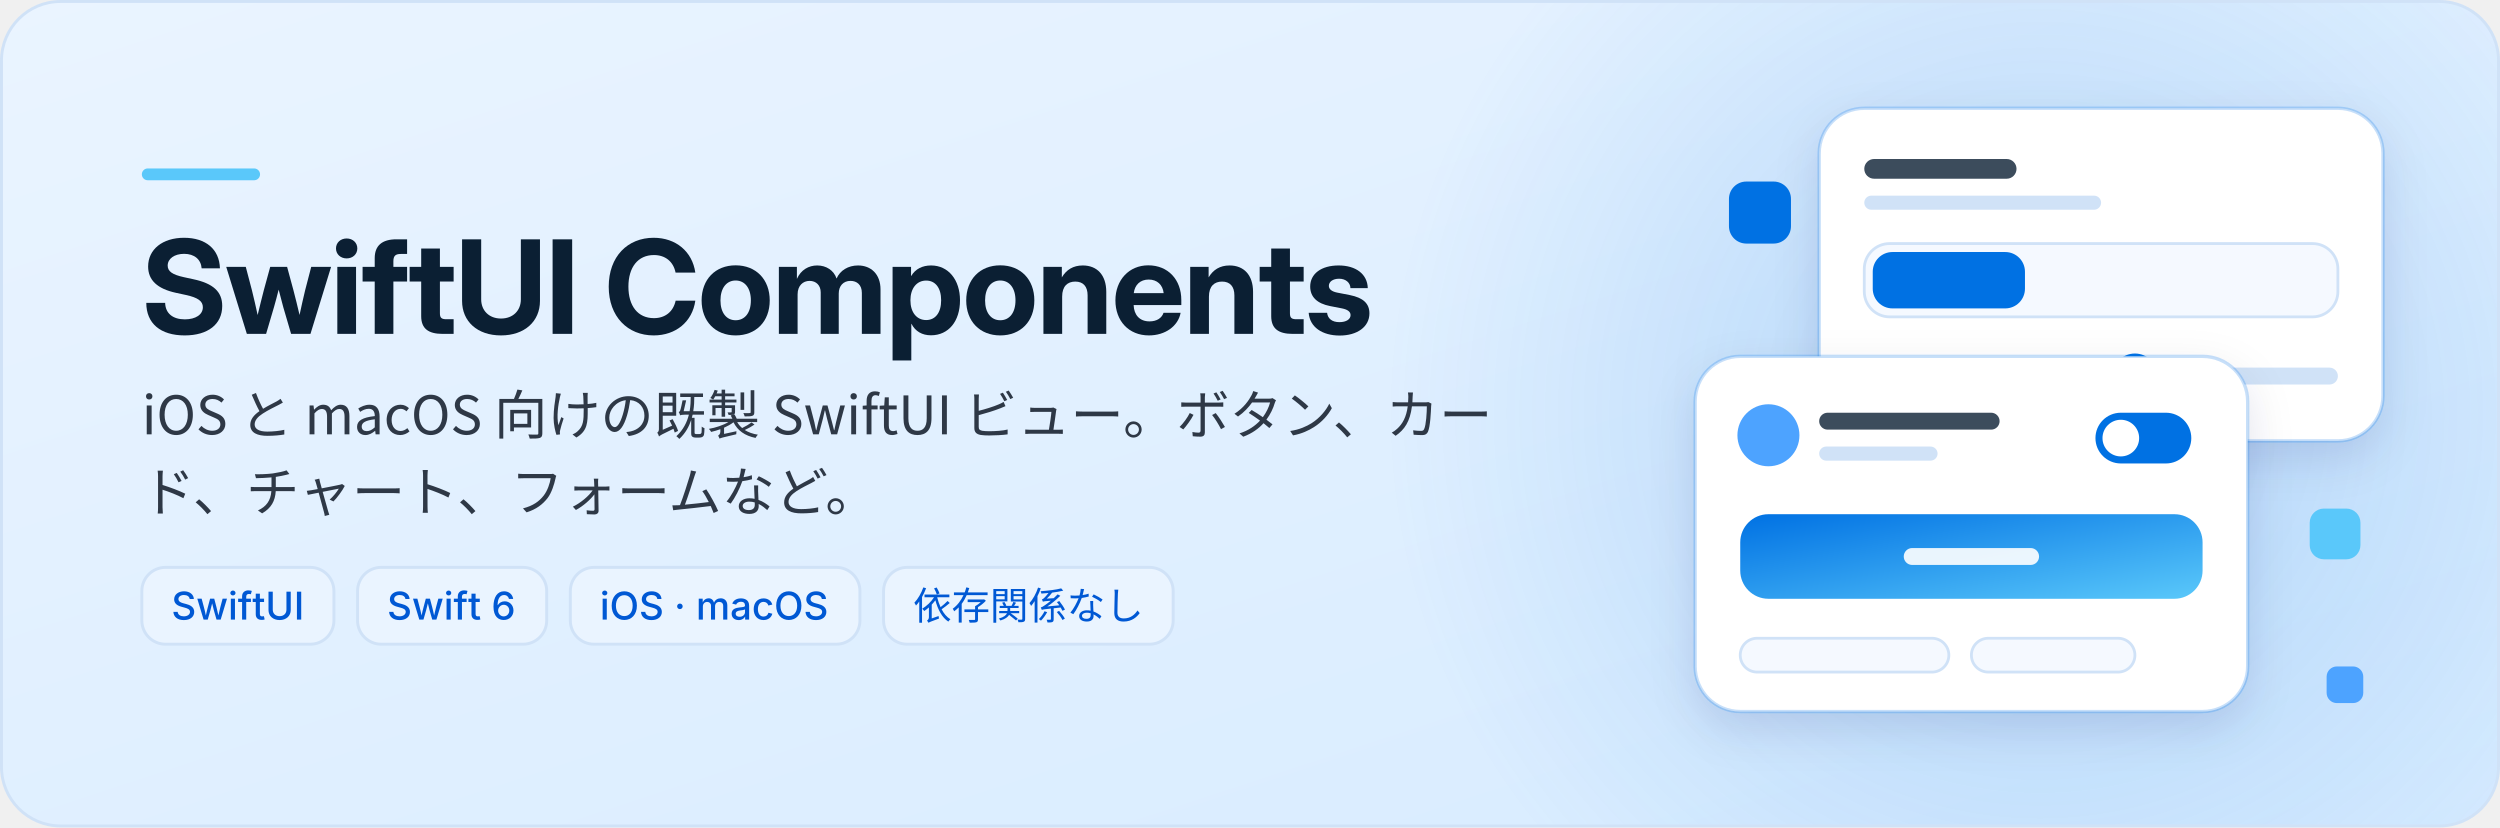
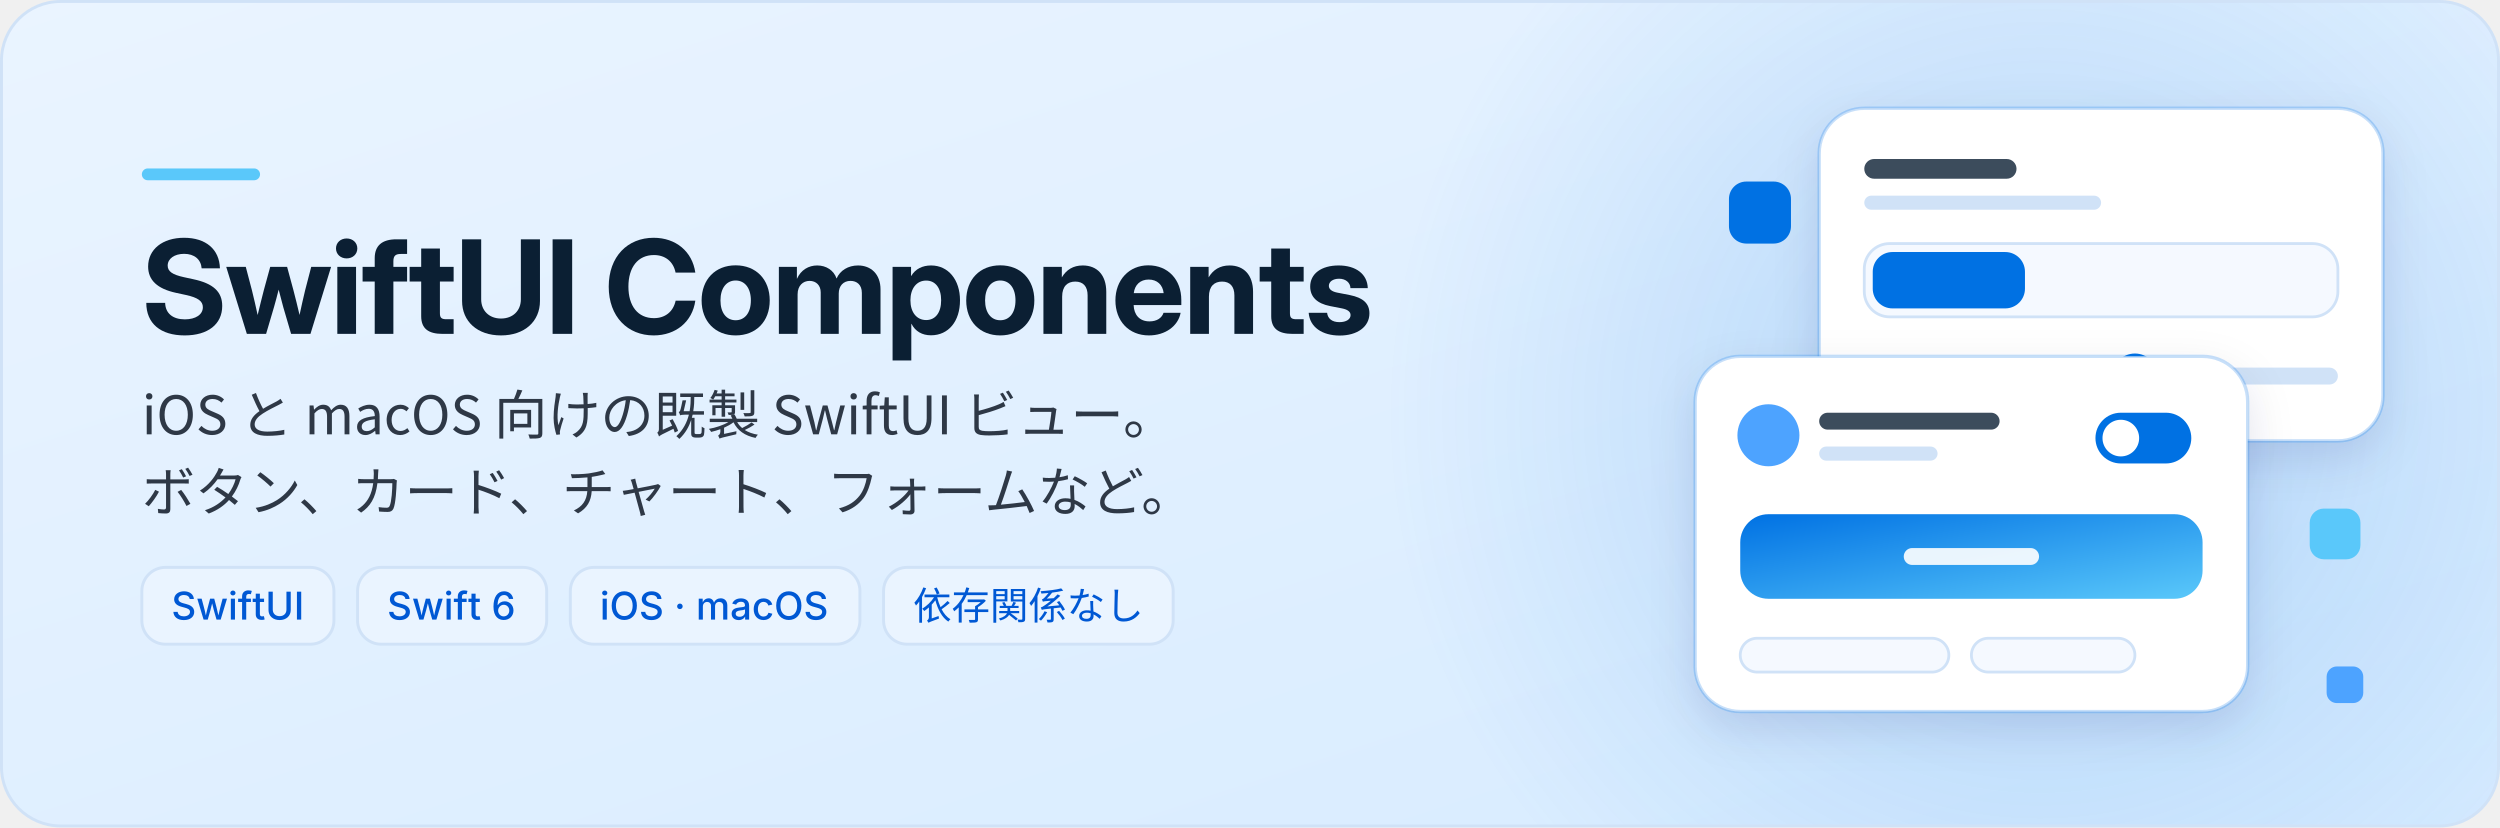
<svg xmlns="http://www.w3.org/2000/svg" width="846" height="280" viewBox="0 0 846 280" role="img" aria-labelledby="t">
  <style>.c{display:none}@media (max-width:500px){.w{display:none}.c{display:inline}}.m-float{animation:mFloat 6s ease-in-out infinite alternate}@keyframes mFloat{from{transform:translateY(0)}to{transform:translateY(-6px)}}.m-float-b{animation:mFloatB 7s ease-in-out infinite alternate}@keyframes mFloatB{from{transform:translateY(0)}to{transform:translateY(5px)}}.m-bob{animation:mBob 5s ease-in-out infinite alternate}@keyframes mBob{from{transform:translateY(0)}to{transform:translateY(-8px)}}.m-bar{transform-box:fill-box;transform-origin:center bottom;animation:mBar 4.2s ease-in-out infinite alternate}@keyframes mBar{from{transform:scaleY(.55)}to{transform:scaleY(1)}}.m-knob{animation:mKnob 6s ease-in-out infinite}@keyframes mKnob{0%,45%{transform:translateX(0)}55%,95%{transform:translateX(12px)}100%{transform:translateX(0)}}.m-slide{animation:mSlide 8s ease-in-out infinite alternate}@keyframes mSlide{from{transform:translateX(0)}to{transform:translateX(56px)}}.m-ring{stroke-dasharray:100;stroke-dashoffset:28;animation:mRing 7s ease-in-out infinite}@keyframes mRing{0%{stroke-dashoffset:100}45%,100%{stroke-dashoffset:28}}.m-caret{animation:mCaret 1.2s steps(1) infinite}@keyframes mCaret{50%{opacity:0}}.m-island{transform-box:fill-box;transform-origin:center;animation:mIsland 9s ease-in-out infinite}@keyframes mIsland{0%,20%{transform:scaleX(.42)}30%,70%{transform:scaleX(1)}80%,100%{transform:scaleX(.42)}}@media (prefers-reduced-motion: reduce){*{animation:none!important}}</style>
  <defs>
    <linearGradient id="bg" x1="0" y1="0" x2="1" y2="1">
      <stop offset="0" stop-color="#EAF4FF" />
      <stop offset="1" stop-color="#D6EBFF" />
    </linearGradient>
    <radialGradient id="glow">
      <stop offset="0" stop-color="#0071E3" stop-opacity="0.2" />
      <stop offset="1" stop-color="#0071E3" stop-opacity="0" />
    </radialGradient>
    <linearGradient id="mButton" x1="0" y1="0" x2="1" y2="1">
      <stop offset="0" stop-color="#0071E3" />
      <stop offset="1" stop-color="#5AC8FA" />
    </linearGradient>
    <filter id="mShadow" x="-20%" y="-20%" width="140%" height="150%">
      <feDropShadow dx="0" dy="6" stdDeviation="8" flood-color="#00285C" flood-opacity="0.12" />
    </filter>
    <clipPath id="frame">
      <rect x="0.5" y="0.5" width="845" height="279" rx="20" />
    </clipPath>
    <path id="bd397" d="M675 24C1042 24 1266-153 1266-440C1266-664 1125-795 807-862L664-893C481-933 407-984 407-1076C407-1185 514-1261 666-1261C826-1261 931-1174 942-1033L1230-1033C1221-1333 1008-1514 665-1514C326-1514 99-1332 99-1061C99-848 242-711 537-647L694-613C883-572 961-516 961-420C961-304 848-229 677-229C486-229 371-325 367-489L70-489C70-165 293 24 675 24Z" />
    <path id="bd984" d="M337 0L640 0L764-420C790-509 814-603 838-697C862-603 886-509 911-420L1034 0L1339 0L1664-1056L1351-1056L1255-687C1224-562 1196-429 1167-298C1136-429 1104-563 1071-687L971-1056L705-1056L604-687C571-562 539-428 507-297C478-428 449-562 417-687L320-1056L12-1056Z" />
    <path id="bd689" d="M104 0L399 0L399-1056L104-1056ZM251-1189C348-1189 419-1256 419-1346C419-1436 348-1503 251-1503C154-1503 83-1436 83-1346C83-1256 154-1189 251-1189Z" />
    <path id="bd647" d="M719-1056L503-1056L503-1143C503-1227 534-1259 619-1259L719-1259L719-1490L552-1490C324-1490 209-1390 209-1193L209-1056L18-1056L18-825L209-825L209 0L503 0L503-825L719-825Z" />
    <path id="bd889" d="M711-1056L495-1056L495-1344L200-1344L200-1056L18-1056L18-825L200-825L200-280C200-88 307 0 539 0L711 0L711-231L598-231C518-231 495-254 495-326L495-825L711-825Z" />
    <path id="bd424" d="M721 24C1093 24 1335-197 1335-519L1335-1490L1034-1490L1034-544C1034-368 911-242 721-242C532-242 409-369 409-544L409-1490L108-1490L108-519C108-196 349 24 721 24Z" />
    <path id="bd197" d="M419-1490L111-1490L111 0L419 0Z" />
    <path id="bd73" d="M771 24C1120 24 1380-191 1427-523L1117-523C1079-348 951-248 775-248C521-248 373-441 373-744C373-1049 522-1242 775-1242C952-1242 1081-1141 1116-965L1427-965C1380-1298 1120-1514 771-1514C361-1514 63-1220 63-744C63-271 362 24 771 24Z" />
    <path id="bd790" d="M594 24C915 24 1131-196 1131-527C1131-858 915-1080 594-1080C274-1080 58-858 58-527C58-196 274 24 594 24ZM594-215C451-215 355-331 355-527C355-724 452-841 594-841C737-841 834-724 834-527C834-331 738-215 594-215Z" />
    <path id="bd766" d="M104 0L399 0L399-623C399-759 483-835 588-835C691-835 763-764 763-654L763 0L1047 0L1047-636C1047-754 1118-835 1232-835C1333-835 1411-773 1411-646L1411 0L1705 0L1705-700C1705-942 1554-1078 1351-1078C1198-1078 1068-1001 1013-872C969-1001 850-1078 708-1078C574-1078 451-1009 388-866L388-1056L104-1056Z" />
    <path id="bd843" d="M104 418L399 418L399-158L402-158C463-39 570 22 709 22C985 22 1166-198 1166-529C1166-853 981-1078 711-1078C574-1078 463-1023 398-913L395-913L395-1056L104-1056ZM633-218C484-218 385-340 385-529C385-717 484-840 633-840C776-840 869-727 869-529C869-331 776-218 633-218Z" />
    <path id="bd773" d="M399-587C399-751 484-824 606-824C729-824 800-749 800-607L800 0L1094 0L1094-661C1094-928 949-1078 724-1078C572-1078 465-1010 394-890L394-1056L104-1056L104 0L399 0Z" />
    <path id="bd614" d="M586 24C842 24 1046-122 1085-332L816-332C789-250 710-197 595-197C440-197 350-298 345-454L1096-454L1096-533C1096-855 887-1080 576-1080C273-1080 58-849 58-527C58-206 266 24 586 24ZM347-642C363-774 450-856 582-856C715-856 803-774 818-642Z" />
    <path id="bd871" d="M543 26C819 26 1011-112 1011-323C1011-478 913-570 700-612L500-651C419-668 372-703 372-757C372-820 433-869 534-869C638-869 710-806 712-721L985-721C979-941 799-1078 526-1078C251-1078 78-946 78-746C78-582 187-478 392-438L577-402C663-385 714-352 714-296C714-231 647-185 538-185C423-185 355-240 344-332L54-332C72-105 269 26 543 26Z" />
    <path id="bm397" d="M665 25C1015 25 1217-159 1217-412C1217-681 978-783 788-832L643-870C529-900 375-953 375-1094C375-1220 489-1312 670-1312C839-1312 960-1234 975-1098L1197-1098C1190-1335 981-1510 675-1510C375-1510 147-1339 147-1081C147-877 291-752 535-687L709-639C869-596 992-545 992-415C992-271 853-175 664-175C492-175 348-251 335-414L106-414C120-142 330 25 665 25Z" />
    <path id="bm984" d="M393 0L614 0L752-481C785-596 817-733 849-867C880-733 911-598 945-481L1083 0L1304 0L1641-1118L1407-1118L1284-655C1252-531 1217-390 1183-221C1149-391 1113-533 1082-655L960-1118L740-1118L617-655C584-530 548-387 514-219C480-393 443-535 412-655L289-1118L57-1118Z" />
    <path id="bm689" d="M148 0L368 0L368-1118L148-1118ZM259-1289C335-1289 398-1347 398-1419C398-1492 335-1550 259-1550C183-1550 120-1492 120-1419C120-1347 183-1289 259-1289Z" />
    <path id="bm647" d="M702-1118L452-1118L452-1216C452-1314 495-1368 600-1368C646-1368 677-1358 698-1352L749-1530C719-1541 653-1560 565-1560C388-1560 232-1455 232-1246L232-1118L20-1118L20-939L232-939L232 0L452 0L452-939L702-939Z" />
    <path id="bm889" d="M626-1118L403-1118L403-1384L183-1384L183-1118L20-1118L20-939L183-939L183-284C183-94 300 15 503 15C554 15 610 8 657-8L618-184C591-178 548-172 525-172C438-172 403-212 403-302L403-939L626-939Z" />
    <path id="bm424" d="M759 23C1115 23 1351-199 1351-512L1351-1490L1122-1490L1122-531C1122-330 983-184 759-184C534-184 393-330 393-531L393-1490L165-1490L165-512C165-199 400 23 759 23Z" />
    <path id="bm197" d="M393-1490L165-1490L165 0L393 0Z" />
    <path id="bm1349" d="M659 20C971 20 1178-201 1178-487C1178-772 971-976 713-976C556-976 420-900 344-774L333-774C333-1111 459-1310 678-1310C820-1310 910-1223 940-1102L1164-1102C1130-1340 942-1510 678-1510C330-1510 113-1212 113-695C113-147 392 20 659 20ZM658-172C487-172 361-316 361-482C361-647 493-791 662-791C831-791 956-655 956-484C956-309 826-172 658-172Z" />
    <path id="bm321" d="M786 20C1172 20 1457-268 1457-744C1457-1222 1172-1510 786-1510C399-1510 113-1222 113-744C113-268 399 20 786 20ZM786-188C530-188 339-384 339-744C339-1105 530-1302 786-1302C1040-1302 1231-1106 1231-744C1231-384 1040-188 786-188Z" />
    <path id="bm1509" d="M311-560C393-560 458-625 458-707C458-790 393-855 311-855C228-855 163-790 163-707C163-625 228-560 311-560Z" />
    <path id="bm766" d="M148 0L368 0L368-695C368-858 474-944 597-944C715-944 801-865 801-746L801 0L1018 0L1018-716C1018-849 1102-944 1241-944C1355-944 1451-881 1451-732L1451 0L1671 0L1671-754C1671-1008 1515-1137 1317-1137C1158-1137 1020-1053 963-902C919-1050 823-1137 677-1137C544-1137 419-1064 362-909L357-1118L148-1118Z" />
    <path id="bm507" d="M461 25C642 25 748-66 791-153L802-153L802 0L1015 0L1015-742C1015-1065 758-1132 578-1132C379-1132 191-1054 115-854L322-800C353-876 435-953 581-953C721-953 795-881 795-757L795-751C795-672 710-673 513-650C302-626 83-570 83-316C83-96 248 25 461 25ZM510-152C387-152 299-207 299-313C299-428 401-470 525-487C593-496 763-514 796-546L796-403C796-272 689-152 510-152Z" />
    <path id="bm586" d="M618 23C853 23 1035-104 1089-315L881-365C851-244 758-163 619-163C417-163 320-340 320-553C320-769 417-946 619-946C756-946 847-867 877-752L1086-802C1031-1009 850-1132 618-1132C303-1132 96-901 96-553C96-208 303 23 618 23Z" />
  </defs>
  <g clip-path="url(#frame)">
    <rect width="846" height="280" fill="url(#bg)" />
    <circle class="w" cx="690" cy="140" r="220" fill="url(#glow)" />
    <g class="w">
      <g transform="translate(566 29) scale(0.954)">
        <g class="m-float-b">
          <rect x="52" y="8" width="200" height="118" rx="16" fill="#FFFFFF" stroke="rgba(0,113,227,0.22)" stroke-width="1.2" filter="url(#mShadow)" />
          <rect x="68" y="26" width="54" height="7" rx="3.5" fill="#0B1F33" opacity=".8" />
          <rect x="68" y="39" width="84" height="5" rx="2.5" fill="#D0E2F7" />
          <rect x="68" y="56" width="168" height="26" rx="9" fill="#F5F9FF" stroke="#D0E2F7" />
          <rect class="m-slide" x="71" y="59" width="54" height="20" rx="7" fill="#0071E3" />
          <rect x="68" y="100" width="168" height="6" rx="3" fill="#D0E2F7" />
          <rect x="68" y="100" width="96" height="6" rx="3" fill="#5AC8FA" />
          <circle cx="164" cy="103" r="7" fill="#fff" stroke="#0071E3" stroke-width="2" />
        </g>
        <g class="m-float">
          <rect x="8" y="96" width="196" height="126" rx="16" fill="#FFFFFF" stroke="rgba(0,113,227,0.22)" stroke-width="1.2" filter="url(#mShadow)" />
          <circle cx="34" cy="124" r="11" fill="#4DA3FF" />
          <rect x="52" y="116" width="64" height="6" rx="3" fill="#0B1F33" opacity=".8" />
          <rect x="52" y="128" width="42" height="5" rx="2.5" fill="#D0E2F7" />
          <rect x="150" y="116" width="34" height="18" rx="9" fill="#0071E3" />
          <circle class="m-knob" cx="159" cy="125" r="6.5" fill="#fff" />
          <rect x="24" y="152" width="164" height="30" rx="10" fill="url(#mButton)" />
          <rect x="82" y="164" width="48" height="6" rx="3" fill="#fff" opacity=".9" />
          <rect x="24" y="196" width="74" height="12" rx="6" fill="#F5F9FF" stroke="#D0E2F7" />
          <rect x="106" y="196" width="58" height="12" rx="6" fill="#F5F9FF" stroke="#D0E2F7" />
        </g>
        <rect class="m-bob" style="animation-delay:-0s" x="20" y="34" width="22" height="22" rx="6.16" fill="#0071E3" />
        <rect class="m-bob" style="animation-delay:-1.6s" x="226" y="150" width="18" height="18" rx="5.04" fill="#5AC8FA" />
        <rect class="m-bob" style="animation-delay:-3.1s" x="232" y="206" width="13" height="13" rx="3.64" fill="#4DA3FF" />
      </g>
      <rect x="48" y="57" width="40" height="4" rx="2" fill="#5AC8FA" />
      <g fill="#0B1F33" transform="translate(48 112.99) scale(0.021484)">
        <use href="#bd397" x="0" />
        <use href="#bd984" x="1317" />
        <use href="#bd689" x="2975" />
        <use href="#bd647" x="3459" />
        <use href="#bd889" x="4200" />
        <use href="#bd424" x="4936" />
        <use href="#bd197" x="6359" />
        <use href="#bd73" x="7291" />
        <use href="#bd790" x="8759" />
        <use href="#bd766" x="9930" />
        <use href="#bd843" x="11721" />
        <use href="#bd790" x="12927" />
        <use href="#bd773" x="14097" />
        <use href="#bd614" x="15277" />
        <use href="#bd773" x="16409" />
        <use href="#bd889" x="17589" />
        <use href="#bd871" x="18325" />
      </g>
-       <text x="48" y="146.99" fill="#2E3846" font-family="-apple-system,BlinkMacSystemFont,&quot;PingFang SC&quot;,&quot;Hiragino Sans&quot;,&quot;Apple SD Gothic Neo&quot;,&quot;Noto Sans CJK SC&quot;,&quot;Noto Sans CJK JP&quot;,&quot;Noto Sans CJK KR&quot;,&quot;Microsoft YaHei&quot;,&quot;Malgun Gothic&quot;,sans-serif" font-size="18" font-weight="400">iOS と macOS 向けの既製 SwiftUI ビュー。ボタン、カー</text>
-       <text x="48" y="172.99" fill="#2E3846" font-family="-apple-system,BlinkMacSystemFont,&quot;PingFang SC&quot;,&quot;Hiragino Sans&quot;,&quot;Apple SD Gothic Neo&quot;,&quot;Noto Sans CJK SC&quot;,&quot;Noto Sans CJK JP&quot;,&quot;Noto Sans CJK KR&quot;,&quot;Microsoft YaHei&quot;,&quot;Malgun Gothic&quot;,sans-serif" font-size="18" font-weight="400">ド、チャート、フォームなど。</text>
+       <text x="48" y="146.99" fill="#2E3846" font-family="-apple-system,BlinkMacSystemFont,&quot;PingFang SC&quot;,&quot;Hiragino Sans&quot;,&quot;Apple SD Gothic Neo&quot;,&quot;Noto Sans CJK SC&quot;,&quot;Noto Sans CJK JP&quot;,&quot;Noto Sans CJK KR&quot;,&quot;Microsoft YaHei&quot;,&quot;Malgun Gothic&quot;,sans-serif" font-size="18" font-weight="400">iOS と macOS 向けの既製 SwiftUI ビュー。</text>
+       <text x="48" y="172.99" fill="#2E3846" font-family="-apple-system,BlinkMacSystemFont,&quot;PingFang SC&quot;,&quot;Hiragino Sans&quot;,&quot;Apple SD Gothic Neo&quot;,&quot;Noto Sans CJK SC&quot;,&quot;Noto Sans CJK JP&quot;,&quot;Noto Sans CJK KR&quot;,&quot;Microsoft YaHei&quot;,&quot;Malgun Gothic&quot;,sans-serif" font-size="18" font-weight="400">ボタン、カード、チャート、フォームなど。</text>
      <rect x="48" y="192" width="65" height="26" rx="8" fill="#EAF4FF" stroke="#D0E2F7" />
      <g fill="#0058D4" transform="translate(58 209.68) scale(0.006348)">
        <use href="#bm397" x="0" />
        <use href="#bm984" x="1323" />
        <use href="#bm689" x="3021" />
        <use href="#bm647" x="3537" />
        <use href="#bm889" x="4314" />
        <use href="#bm424" x="5011" />
        <use href="#bm197" x="6527" />
      </g>
      <rect x="121" y="192" width="64" height="26" rx="8" fill="#EAF4FF" stroke="#D0E2F7" />
      <g fill="#0058D4" transform="translate(131 209.68) scale(0.006348)">
        <use href="#bm397" x="0" />
        <use href="#bm984" x="1323" />
        <use href="#bm689" x="3021" />
        <use href="#bm647" x="3537" />
        <use href="#bm889" x="4314" />
        <use href="#bm1349" x="5557" />
      </g>
      <rect x="193" y="192" width="98" height="26" rx="8" fill="#EAF4FF" stroke="#D0E2F7" />
      <g fill="#0058D4" transform="translate(203 209.68) scale(0.006348)">
        <use href="#bm689" x="0" />
        <use href="#bm321" x="516" />
        <use href="#bm397" x="2086" />
        <use href="#bm1509" x="3955" />
        <use href="#bm766" x="5122" />
        <use href="#bm507" x="6941" />
        <use href="#bm586" x="8104" />
        <use href="#bm321" x="9286" />
        <use href="#bm397" x="10856" />
      </g>
      <rect x="299" y="192" width="98" height="26" rx="8" fill="#EAF4FF" stroke="#D0E2F7" />
      <text x="309" y="209.68" fill="#0058D4" font-family="-apple-system,BlinkMacSystemFont,&quot;PingFang SC&quot;,&quot;Hiragino Sans&quot;,&quot;Apple SD Gothic Neo&quot;,&quot;Noto Sans CJK SC&quot;,&quot;Noto Sans CJK JP&quot;,&quot;Noto Sans CJK KR&quot;,&quot;Microsoft YaHei&quot;,&quot;Malgun Gothic&quot;,sans-serif" font-size="13" font-weight="500">依存関係なし</text>
    </g>
    <circle class="c" cx="786" cy="140" r="260" fill="url(#glow)" />
    <g class="c">
      <rect x="48" y="56" width="40" height="4" rx="2" fill="#5AC8FA" />
      <g fill="#0B1F33" transform="translate(48 126.53) scale(0.03125)">
        <use href="#bd397" x="0" />
        <use href="#bd984" x="1317" />
        <use href="#bd689" x="2974" />
        <use href="#bd647" x="3457" />
        <use href="#bd889" x="4197" />
        <use href="#bd424" x="4933" />
        <use href="#bd197" x="6356" />
        <use href="#bd73" x="7286" />
        <use href="#bd790" x="8754" />
        <use href="#bd766" x="9924" />
        <use href="#bd843" x="11715" />
        <use href="#bd790" x="12920" />
        <use href="#bd773" x="14089" />
        <use href="#bd614" x="15269" />
        <use href="#bd773" x="16400" />
        <use href="#bd889" x="17580" />
        <use href="#bd871" x="18316" />
      </g>
      <text x="48" y="178.53" fill="#2E3846" font-family="-apple-system,BlinkMacSystemFont,&quot;PingFang SC&quot;,&quot;Hiragino Sans&quot;,&quot;Apple SD Gothic Neo&quot;,&quot;Noto Sans CJK SC&quot;,&quot;Noto Sans CJK JP&quot;,&quot;Noto Sans CJK KR&quot;,&quot;Microsoft YaHei&quot;,&quot;Malgun Gothic&quot;,sans-serif" font-size="36" font-weight="500">iOS と macOS 向けの既製 SwiftUI ビュー。</text>
      <text x="48" y="224.53" fill="#2E3846" font-family="-apple-system,BlinkMacSystemFont,&quot;PingFang SC&quot;,&quot;Hiragino Sans&quot;,&quot;Apple SD Gothic Neo&quot;,&quot;Noto Sans CJK SC&quot;,&quot;Noto Sans CJK JP&quot;,&quot;Noto Sans CJK KR&quot;,&quot;Microsoft YaHei&quot;,&quot;Malgun Gothic&quot;,sans-serif" font-size="36" font-weight="500">ボタン、カード、チャート、フォームなど。</text>
    </g>
  </g>
  <rect x="0.5" y="0.5" width="845" height="279" rx="20" fill="none" stroke="#D0E2F7" />
</svg>
